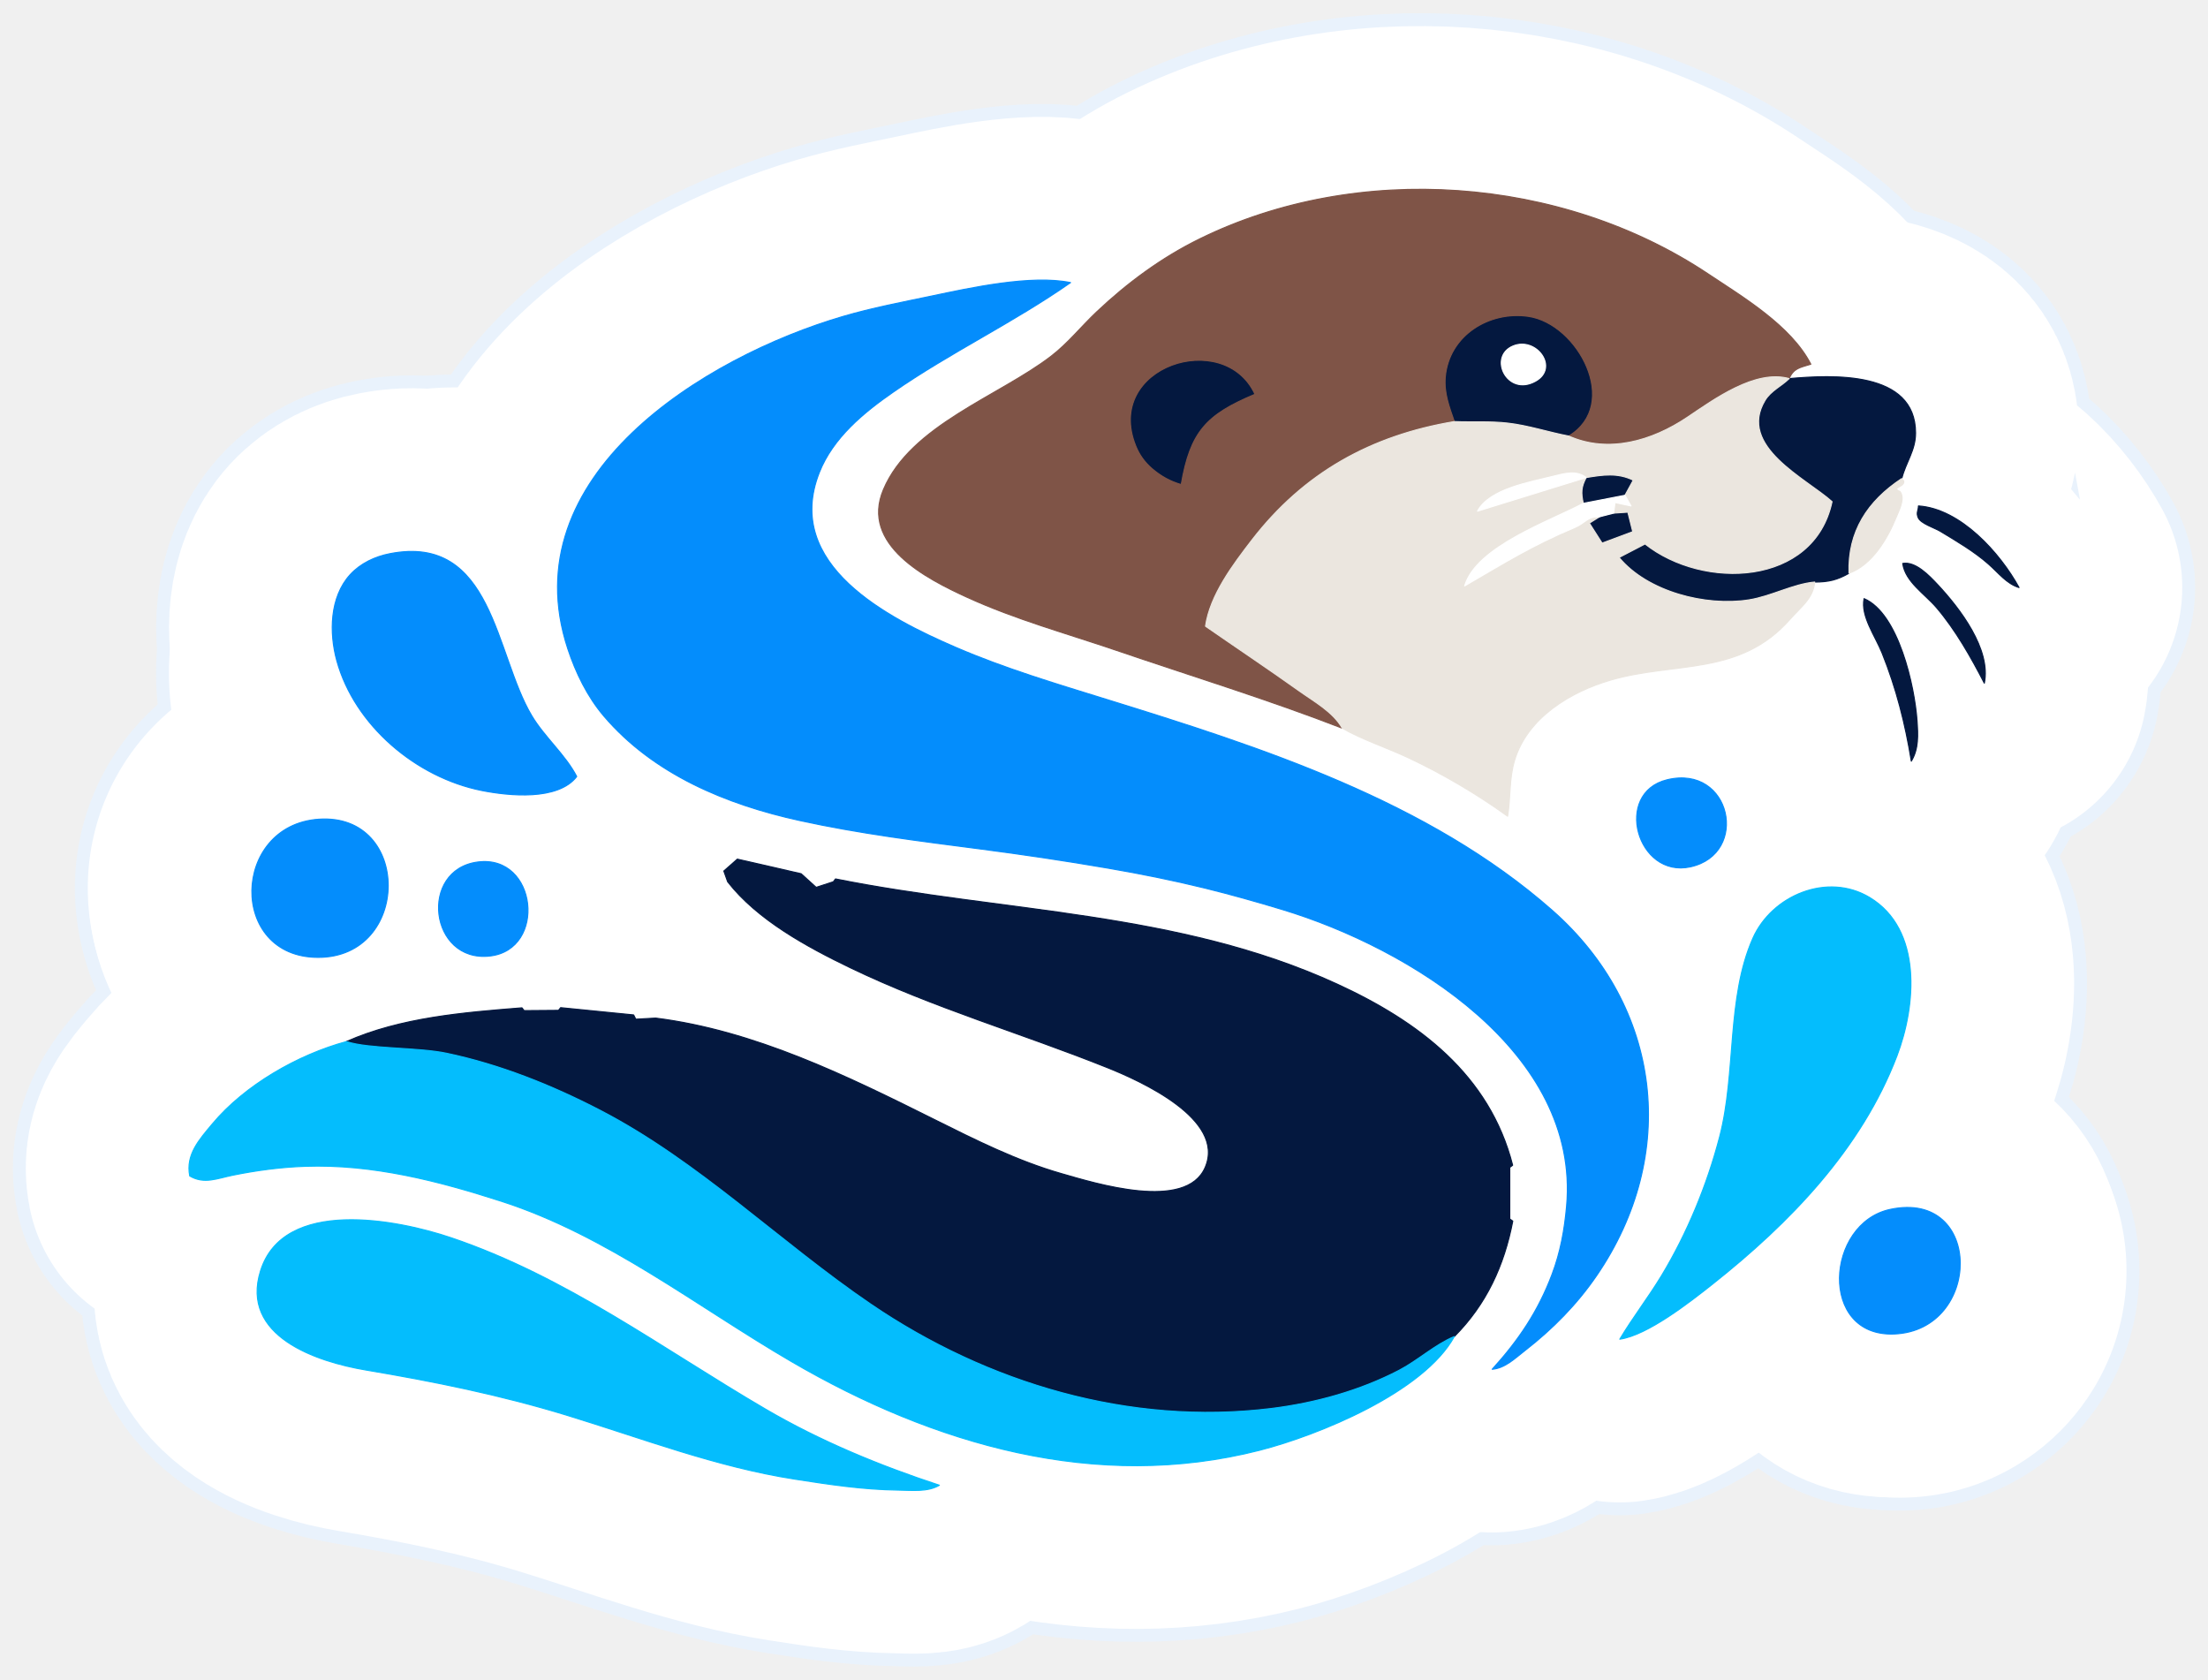
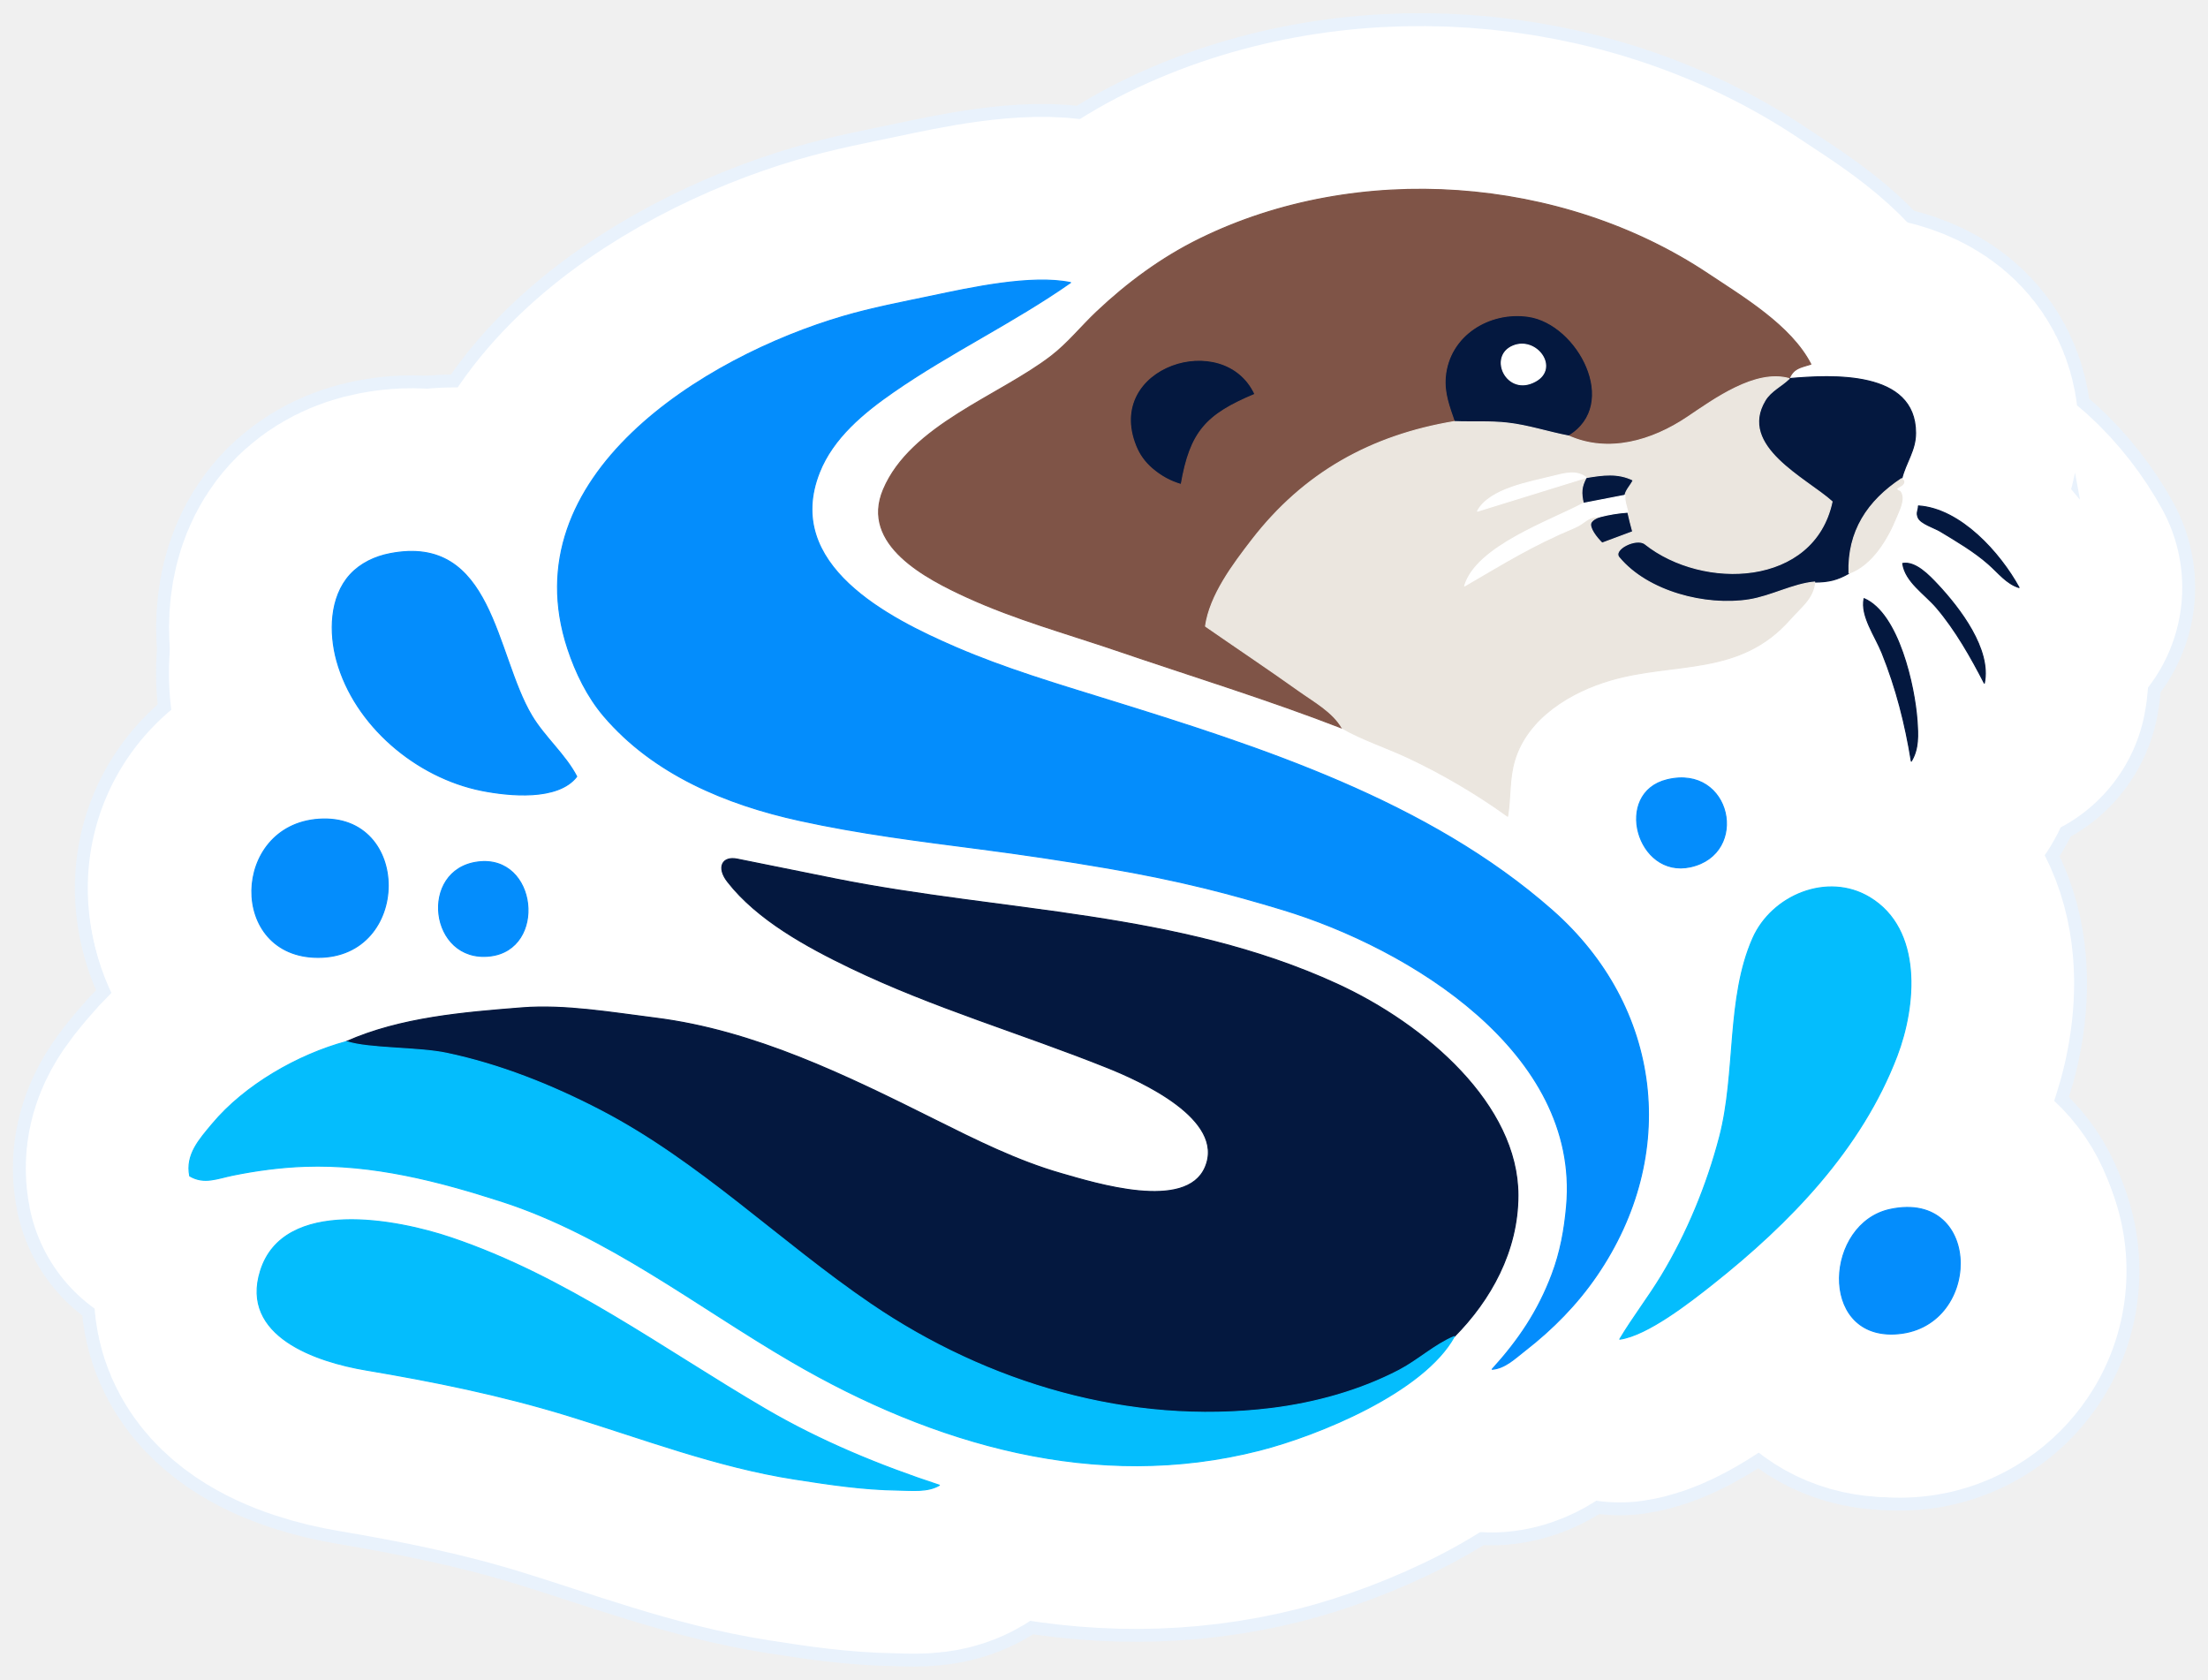
<svg xmlns="http://www.w3.org/2000/svg" xmlns:xlink="http://www.w3.org/1999/xlink" viewBox="423.46 54.78 514.12 390.94" width="514" height="391" role="img">
  <defs>
    <g id="shape">
-       <path d="M788.73 156.23C783.97 155.33 779.35 153.76 774.49 153.21C770.36 152.74 766.22 153.03 762.09 152.86C760.91 149.42 759.66 146.27 759.98 142.5C760.82 132.77 770.21 127.04 779.33 128.36C790.91 130.04 800.91 148.88 788.73 156.23ZM775.75 135.27C769.9 137.73 774.35 147.11 780.97 143.46C786.59 140.37 781.19 132.99 775.75 135.27ZM715.69 146.5C704.26 151.27 700.63 155.26 698.5 167.53C695.94 166.79 693.75 165.58 691.7 163.82C690 162.36 688.73 160.6 687.9 158.52C680.44 139.96 708.49 130.99 715.69 146.5ZM840.05 142.85C850.02 141.98 869.47 140.91 869.49 155.5C869.5 159.59 867.19 162.4 866.28 166.12C858.32 171.37 853.68 178.43 853.99 188.17C851.24 189.74 849.23 190.21 846 190.22C840.92 190.68 835.89 193.55 830.67 194.37C820.68 195.95 807.11 192.53 800.44 184.5C802.46 183.45 804.48 182.4 806.5 181.35C820.04 192.1 845.85 191.22 850.04 171.5C844.02 166.09 827.97 158.64 834.45 147.9C835.78 145.68 838.36 144.53 840.05 142.85ZM801.83 170.02C798.59 170.64 795.36 171.27 792.12 171.9C791.58 169.45 791.61 168.12 792.79 165.89C796.63 165.25 800.16 164.72 803.76 166.5C803.12 167.67 802.48 168.84 801.83 170.02ZM893.58 191.5C890.69 190.61 888.83 188.11 886.47 186.03C883.11 183.07 879.01 180.67 875.18 178.36C873.95 177.62 870.71 176.61 870.11 175.24C869.59 174.03 870.14 173.68 870.16 172.5C879.97 173.14 889.18 183.47 893.58 191.5ZM799.19 174.17C800.29 174.09 801.4 174.02 802.5 173.95C802.88 175.47 803.26 176.98 803.64 178.5C801.26 179.39 798.88 180.28 796.5 181.16C795.51 179.61 794.52 178.05 793.53 176.5C794.31 176.01 795.1 175.52 795.88 175.03C796.98 174.74 798.09 174.46 799.19 174.17ZM885.5 213.76C882.39 207.72 878.78 201.34 874.35 196.15C871.64 192.98 867.08 190.14 866.5 185.89C869.45 185.35 872.62 188.67 874.64 190.83C879.81 196.36 887.12 205.91 885.5 213.76ZM857.5 194.08C865.54 197.52 869.28 214.54 869.83 222.5C870.06 225.82 870.24 229.04 868.5 231.92C867.08 223.18 865 214.98 861.7 206.76C860.11 202.8 856.66 198.12 857.5 194.08ZM595.14 254.73C600.09 255.86 605.05 256.99 610 258.13C611.17 259.18 612.33 260.24 613.5 261.3C614.83 260.87 616.17 260.43 617.5 260C617.67 259.78 617.83 259.56 618 259.34C657.08 267.14 697.81 266.86 734.71 283.78C753.71 292.49 770.29 304.91 775.67 326C775.45 326.17 775.22 326.33 775 326.5C775 330.5 775 334.5 775 338.5C775.23 338.67 775.47 338.83 775.7 339C773.7 349.36 769.57 358.36 762.09 365.88C757.57 367.76 753.67 371.42 749.25 373.73C740.07 378.52 729.64 381.38 719.4 382.64C686.48 386.67 653.39 376.83 626.2 358.33C604.9 343.83 586.28 325.19 563.27 313.24C552 307.39 539.92 302.55 527.46 299.93C520.77 298.52 509.42 298.95 504.11 297.21C516.74 291.61 531.41 290.43 545 289.35C545.17 289.57 545.33 289.78 545.5 290C548.17 289.98 550.83 289.96 553.5 289.94C553.67 289.73 553.83 289.52 554 289.31C559.67 289.88 565.33 290.44 571 291C571.17 291.34 571.33 291.67 571.5 292C573.04 291.91 574.58 291.82 576.12 291.74C599.14 294.64 620.61 305.17 641.13 315.41C650.62 320.14 660.29 324.99 670.54 327.93C678.5 330.21 699.62 336.83 704.08 326.5C708.93 315.28 688.95 306.33 681.27 303.26C661.36 295.28 640.83 289.35 621.48 280.03C611.49 275.22 599.81 268.9 592.89 259.99C592.59 259.16 592.3 258.33 592 257.5C593.05 256.58 594.09 255.66 595.14 254.73Z" />
+       <path d="M788.73 156.23C783.97 155.33 779.35 153.76 774.49 153.21C770.36 152.74 766.22 153.03 762.09 152.86C760.91 149.42 759.66 146.27 759.98 142.5C760.82 132.77 770.21 127.04 779.33 128.36C790.91 130.04 800.91 148.88 788.73 156.23ZM775.75 135.27C769.9 137.73 774.35 147.11 780.97 143.46C786.59 140.37 781.19 132.99 775.75 135.27ZM715.69 146.5C704.26 151.27 700.63 155.26 698.5 167.53C695.94 166.79 693.75 165.58 691.7 163.82C690 162.36 688.73 160.6 687.9 158.52C680.44 139.96 708.49 130.99 715.69 146.5ZM840.05 142.85C850.02 141.98 869.47 140.91 869.49 155.5C869.5 159.59 867.19 162.4 866.28 166.12C858.32 171.37 853.68 178.43 853.99 188.17C851.24 189.74 849.23 190.21 846 190.22C840.92 190.68 835.89 193.55 830.67 194.37C820.68 195.95 807.11 192.53 800.44 184.5C798.84 182.58 804.54 179.8 806.5 181.35C820.04 192.1 845.85 191.22 850.04 171.5C844.02 166.09 827.97 158.64 834.45 147.9C835.78 145.68 838.36 144.53 840.05 142.85ZM801.83 170.02C798.59 170.64 795.36 171.27 792.12 171.9C791.58 169.45 791.61 168.12 792.79 165.89C796.63 165.25 800.16 164.72 803.76 166.5C803.2 167.7 802.04 168.8 801.83 170.02ZM893.58 191.5C890.69 190.61 888.83 188.11 886.47 186.03C883.11 183.07 879.01 180.67 875.18 178.36C873.95 177.62 870.71 176.61 870.11 175.24C869.59 174.03 870.14 173.68 870.16 172.5C879.97 173.14 889.18 183.47 893.58 191.5ZM795.88 175.03C798.09 174.46 800.29 174.09 802.5 173.95C802.8 175.35 803.25 177.1 803.64 178.5C801.26 179.39 798.88 180.28 796.5 181.16C795.2 179.9 793.4 177.6 793.9 176.4C794.3 175.7 795.1 175.3 795.88 175.03ZM885.5 213.76C882.39 207.72 878.78 201.34 874.35 196.15C871.64 192.98 867.08 190.14 866.5 185.89C869.45 185.35 872.62 188.67 874.64 190.83C879.81 196.36 887.12 205.91 885.5 213.76ZM857.5 194.08C865.54 197.52 869.28 214.54 869.83 222.5C870.06 225.82 870.24 229.04 868.5 231.92C867.08 223.18 865 214.98 861.7 206.76C860.11 202.8 856.66 198.12 857.5 194.08ZM595.14 254.73C602.76 256.27 610.38 257.8 618 259.34C657.08 267.14 697.81 266.86 734.71 283.78C755.5 293.3 776.9 312 776.9 333C776.9 346 770.5 357.4 762.09 365.88C757.57 367.76 753.67 371.42 749.25 373.73C740.07 378.52 729.64 381.38 719.4 382.64C686.48 386.67 653.39 376.83 626.2 358.33C604.9 343.83 586.28 325.19 563.27 313.24C552 307.39 539.92 302.55 527.46 299.93C520.77 298.52 509.42 298.95 504.11 297.21C516.74 291.61 531.41 290.43 545 289.35C555 288.56 566 290.47 576.12 291.74C599.14 294.64 620.61 305.17 641.13 315.41C650.62 320.14 660.29 324.99 670.54 327.93C678.5 330.21 699.62 336.83 704.08 326.5C708.93 315.28 688.95 306.33 681.27 303.26C661.36 295.28 640.83 289.35 621.48 280.03C611.49 275.22 599.81 268.9 592.89 259.99C590.3 256.7 591.6 254 595.14 254.73Z" />
      <path d="M672.73 120.5C659.45 129.8 644.76 136.75 631.46 145.98C624.55 150.77 617.42 156.64 614.24 164.7C605.74 186.19 630.28 198.65 646.06 205.45C657.35 210.32 669.28 213.88 681 217.51C717.16 228.7 755.95 241.18 784.85 266.62C810.53 289.22 814.43 323.67 795.21 351.72C790.63 358.4 785.01 364.11 778.62 369.08C776.19 370.97 773.88 373.27 770.91 373.5C777.04 366.76 781.61 359.99 784.83 351.44C786.8 346.23 787.73 341.07 788.23 335.53C791.43 299.7 751.67 275.44 722.05 266.47C716.1 264.67 710.08 262.97 704.03 261.48C696.57 259.65 689.08 258.14 681.5 256.84C671.52 255.12 661.49 253.63 651.45 252.33C637.36 250.5 623.49 248.78 609.61 245.73C592.59 242 575.62 234.98 564.06 221.42C560.22 216.9 557.52 211.36 555.67 205.76C542.37 165.47 587.51 137.81 619.78 128.37C626.51 126.4 633.42 125.09 640.28 123.65C649.48 121.71 663.58 118.62 672.73 120.5ZM557.75 235.5C553.37 241.19 541.87 240 535.56 238.74C520.38 235.69 506.05 223.63 501.88 208.53C500.1 202.06 500.21 193.74 504.99 188.5C507.41 185.86 510.78 184.28 514.26 183.61C538.24 178.95 538.73 206.97 547.24 221.28C550.26 226.36 555.07 230.35 557.75 235.5ZM811.65 236.25C826.62 232.63 830.87 253.48 817.08 256.52C804.61 259.26 799.08 239.29 811.65 236.25ZM497.67 245.44C519.35 243.93 519.2 277.64 497.5 277.6C476.57 277.56 477.33 246.85 497.67 245.44ZM534.72 255.4C548.6 253.61 550.83 275.81 537.5 277.29C523.44 278.85 520.94 257.17 534.72 255.4ZM863.62 336.27C885.36 331.67 884.97 364.49 864.5 365.29C846.89 365.98 848.47 339.47 863.62 336.27Z" />
      <path d="M800.62 366.5C803.63 361.46 807.25 356.8 810.3 351.77C816.31 341.84 820.92 330.63 823.85 319.44C827.76 304.54 825.43 287.08 831.61 273.14C836.04 263.16 848.98 257.74 858.8 263.66C871.14 271.1 869.61 288.87 865.14 300.58C856.83 322.3 840.12 339.5 822.21 353.68C816.96 357.84 807.07 365.59 800.62 366.5ZM504.11 297.21C509.42 298.95 520.77 298.52 527.46 299.93C539.92 302.55 552 307.39 563.27 313.24C586.28 325.19 604.9 343.83 626.2 358.33C653.39 376.83 686.48 386.67 719.4 382.64C729.64 381.38 740.07 378.52 749.25 373.73C753.67 371.42 757.57 367.76 762.09 365.88C754.95 378.85 730.47 388.86 716.76 392.36C678.7 402.08 640.9 391.04 607.76 371.72C585.67 358.85 564.81 342.32 540.2 334.39C525.44 329.63 510.18 325.7 494.5 326.25C488.91 326.44 483.16 327.2 477.68 328.32C473.99 329.07 471.01 330.47 467.64 328.5C466.65 323.53 469.89 319.99 472.91 316.37C480.47 307.33 492.81 300.27 504.11 297.21ZM642.19 400.5C639.45 402.13 635.84 401.67 632.5 401.63C624.36 401.52 616.52 400.33 608.5 399.08C590.24 396.24 572.98 389.57 555.39 384.19C539.92 379.47 524.54 376.35 508.62 373.67C497.27 371.76 479.31 365.84 484.13 350.56C489.51 333.47 515.95 338.63 528.53 342.89C555.34 351.96 577.53 368.64 601.71 382.78C614.39 390.2 628.25 395.92 642.19 400.5Z" />
      <path d="M840.05 142.85C832.15 140.65 822.59 147.67 816.33 151.87C808.1 157.39 797.97 160.33 788.73 156.23C800.91 148.88 790.91 130.04 779.33 128.36C770.21 127.04 760.82 132.77 759.98 142.5C759.66 146.27 760.91 149.42 762.09 152.86C742.7 156.09 727.03 164.79 714.96 180.44C710.56 186.15 705.19 193.27 704.16 200.5C711.41 205.53 718.75 210.42 725.94 215.55C729.45 218.05 733.89 220.47 736 224.25C718.69 217.54 700.99 212.12 683.43 206.13C671.79 202.16 659.93 198.92 648.7 193.79C639.23 189.46 623.71 181.56 629.17 168.67C635.51 153.71 656.07 146.95 668.19 137.65C672.14 134.62 675.21 130.72 678.81 127.32C685.97 120.56 693.93 114.68 702.79 110.33C739.54 92.27 786.98 95.7 821.1 118.42C829.33 123.9 840.49 130.52 845.1 139.5C842.58 140.29 841.11 140.4 840.05 142.85ZM715.69 146.5C708.49 130.99 680.44 139.96 687.9 158.52C688.73 160.6 690 162.36 691.7 163.82C693.75 165.58 695.94 166.79 698.5 167.53C700.63 155.26 704.26 151.27 715.69 146.5Z" />
-       <path d="M840.05 142.85C838.36 144.53 835.78 145.68 834.45 147.9C827.97 158.64 844.02 166.09 850.04 171.5C845.85 191.22 820.04 192.1 806.5 181.35C804.48 182.4 802.46 183.45 800.44 184.5C807.11 192.53 820.68 195.95 830.67 194.37C835.89 193.55 840.92 190.68 846 190.22C845.64 194.06 842.76 196.04 840.3 198.84C828.59 212.18 813.57 208.69 798.57 213.02C789.13 215.75 779.18 221.79 776.16 231.61C774.81 235.99 775.23 240.32 774.5 244.74C767.41 239.61 759.28 234.83 751.36 231.12C746.34 228.76 740.76 226.96 736 224.25C733.89 220.47 729.45 218.05 725.94 215.55C718.75 210.42 711.41 205.53 704.16 200.5C705.19 193.27 710.56 186.15 714.96 180.44C727.03 164.79 742.7 156.09 762.09 152.86C766.22 153.03 770.36 152.74 774.49 153.21C779.35 153.76 783.97 155.33 788.73 156.23C797.97 160.33 808.1 157.39 816.33 151.87C822.59 147.67 832.15 140.65 840.05 142.85ZM792.79 165.89C791.61 168.12 791.58 169.45 792.12 171.9C784.5 175.99 767.23 181.88 764.5 191.11C773.73 185.76 780.05 181.74 790.07 177.54C792.63 176.47 793.03 174.91 795.88 175.03C795.1 175.52 794.31 176.01 793.53 176.5C794.52 178.05 795.51 179.61 796.5 181.16C798.88 180.28 801.26 179.39 803.64 178.5C803.26 176.98 802.88 175.47 802.5 173.95C801.4 174.02 800.29 174.09 799.19 174.17C799.29 173.34 799.4 172.52 799.5 171.7C800.74 171.97 801.99 172.23 803.23 172.5C802.76 171.67 802.3 170.84 801.83 170.02C802.48 168.84 803.12 167.67 803.76 166.5C800.16 164.72 796.63 165.25 792.79 165.89C790.54 164.16 787.91 164.89 785.15 165.58C779.84 166.93 770.27 168.47 767.5 173.71C775.93 171.1 784.36 168.5 792.79 165.89ZM866.28 166.12C866.22 166.36 866.68 166.46 866.73 166.7C866.95 167.67 865.46 168.02 865 168.5C865.64 169.46 865.7 168.56 866.17 169.69C866.82 171.26 865.61 173.59 865.04 175C862.95 180.14 859.38 186.21 853.99 188.17C853.68 178.43 858.32 171.37 866.28 166.12Z" />
-       <path d="M775.75 135.27C781.19 132.99 786.59 140.37 780.97 143.46C774.35 147.11 769.9 137.73 775.75 135.27ZM792.79 165.89C784.36 168.5 775.93 171.1 767.5 173.71C770.27 168.47 779.84 166.93 785.15 165.58C787.91 164.89 790.54 164.16 792.79 165.89ZM801.83 170.02C802.3 170.84 802.76 171.67 803.23 172.5C801.99 172.23 800.74 171.97 799.5 171.7C799.4 172.52 799.29 173.34 799.19 174.17C798.09 174.46 796.98 174.74 795.88 175.03C793.03 174.91 792.63 176.47 790.07 177.54C780.05 181.74 773.73 185.76 764.5 191.11C767.23 181.88 784.5 175.99 792.12 171.9C795.36 171.27 798.59 170.64 801.83 170.02Z" />
+       <path d="M840.05 142.85C838.36 144.53 835.78 145.68 834.45 147.9C827.97 158.64 844.02 166.09 850.04 171.5C845.85 191.22 820.04 192.1 806.5 181.35C804.54 179.8 798.84 182.58 800.44 184.5C807.11 192.53 820.68 195.95 830.67 194.37C835.89 193.55 840.92 190.68 846 190.22C845.64 194.06 842.76 196.04 840.3 198.84C828.59 212.18 813.57 208.69 798.57 213.02C789.13 215.75 779.18 221.79 776.16 231.61C774.81 235.99 775.23 240.32 774.5 244.74C767.41 239.61 759.28 234.83 751.36 231.12C746.34 228.76 740.76 226.96 736 224.25C733.89 220.47 729.45 218.05 725.94 215.55C718.75 210.42 711.41 205.53 704.16 200.5C705.19 193.27 710.56 186.15 714.96 180.44C727.03 164.79 742.7 156.09 762.09 152.86C766.22 153.03 770.36 152.74 774.49 153.21C779.35 153.76 783.97 155.33 788.73 156.23C797.97 160.33 808.1 157.39 816.33 151.87C822.59 147.67 832.15 140.65 840.05 142.85ZM792.79 165.89C791.61 168.12 791.58 169.45 792.12 171.9C784.5 175.99 767.23 181.88 764.5 191.11C773.73 185.76 780.05 181.74 790.07 177.54C792.63 176.47 793.03 174.91 795.88 175.03C795.1 175.3 794.3 175.7 793.9 176.4C793.4 177.6 795.2 179.9 796.5 181.16C798.88 180.28 801.26 179.39 803.64 178.5C803.25 177.1 802.8 175.35 802.5 173.95C802.24 172.75 801.63 171.22 801.83 170.02C802.04 168.8 803.2 167.7 803.76 166.5C800.16 164.72 796.63 165.25 792.79 165.89C790.54 164.16 787.91 164.89 785.15 165.58C779.84 166.93 770.27 168.47 767.5 173.71C775.93 171.1 784.36 168.5 792.79 165.89ZM866.28 166.12C866.22 166.36 866.68 166.46 866.73 166.7C866.95 167.67 865.46 168.02 865 168.5C865.64 169.46 865.7 168.56 866.17 169.69C866.82 171.26 865.61 173.59 865.04 175C862.95 180.14 859.38 186.21 853.99 188.17C853.68 178.43 858.32 171.37 866.28 166.12Z" />
+       <path d="M775.75 135.27C781.19 132.99 786.59 140.37 780.97 143.46C774.35 147.11 769.9 137.73 775.75 135.27ZM792.79 165.89C784.36 168.5 775.93 171.1 767.5 173.71C770.27 168.47 779.84 166.93 785.15 165.58C787.91 164.89 790.54 164.16 792.79 165.89ZM801.83 170.02C801.63 171.22 802.24 172.75 802.5 173.95C800.29 174.09 798.09 174.46 795.88 175.03C793.03 174.91 792.63 176.47 790.07 177.54C780.05 181.74 773.73 185.76 764.5 191.11C767.23 181.88 784.5 175.99 792.12 171.9C795.36 171.27 798.59 170.64 801.83 170.02Z" />
    </g>
  </defs>
  <use xlink:href="#shape" fill="#E9F2FC" stroke="#E9F2FC" stroke-width="82" stroke-linejoin="round" />
  <circle cx="529.3" cy="211.4" r="69.5" fill="#E9F2FC" />
  <circle cx="498.0" cy="261.5" r="57.1" fill="#E9F2FC" />
  <circle cx="865.8" cy="350.6" r="55.8" fill="#E9F2FC" />
  <use xlink:href="#shape" fill="#FFFFFF" stroke="#FFFFFF" stroke-width="76" stroke-linejoin="round" />
  <circle cx="529.3" cy="211.4" r="66.5" fill="#FFFFFF" />
  <circle cx="498.0" cy="261.5" r="54.1" fill="#FFFFFF" />
  <circle cx="865.8" cy="350.6" r="52.8" fill="#FFFFFF" />
-   <path fill="#04183f" stroke="#04183f" stroke-width="0.25" stroke-linejoin="round" fill-rule="evenodd" d="M788.73 156.23C783.97 155.33 779.35 153.76 774.49 153.21C770.36 152.74 766.22 153.03 762.09 152.86C760.91 149.42 759.66 146.27 759.98 142.5C760.82 132.77 770.21 127.04 779.33 128.36C790.91 130.04 800.91 148.88 788.73 156.23ZM775.75 135.27C769.9 137.73 774.35 147.11 780.97 143.46C786.59 140.37 781.19 132.99 775.75 135.27ZM715.69 146.5C704.26 151.27 700.63 155.26 698.5 167.53C695.94 166.79 693.75 165.58 691.7 163.82C690 162.36 688.73 160.6 687.9 158.52C680.44 139.96 708.49 130.99 715.69 146.5ZM840.05 142.85C850.02 141.98 869.47 140.91 869.49 155.5C869.5 159.59 867.19 162.4 866.28 166.12C858.32 171.37 853.68 178.43 853.99 188.17C851.24 189.74 849.23 190.21 846 190.22C840.92 190.68 835.89 193.55 830.67 194.37C820.68 195.95 807.11 192.53 800.44 184.5C802.46 183.45 804.48 182.4 806.5 181.35C820.04 192.1 845.85 191.22 850.04 171.5C844.02 166.09 827.97 158.64 834.45 147.9C835.78 145.68 838.36 144.53 840.05 142.85ZM801.83 170.02C798.59 170.64 795.36 171.27 792.12 171.9C791.58 169.45 791.61 168.12 792.79 165.89C796.63 165.25 800.16 164.72 803.76 166.5C803.12 167.67 802.48 168.84 801.83 170.02ZM893.58 191.5C890.69 190.61 888.83 188.11 886.47 186.03C883.11 183.07 879.01 180.67 875.18 178.36C873.95 177.62 870.71 176.61 870.11 175.24C869.59 174.03 870.14 173.68 870.16 172.5C879.97 173.14 889.18 183.47 893.58 191.5ZM799.19 174.17C800.29 174.09 801.4 174.02 802.5 173.95C802.88 175.47 803.26 176.98 803.64 178.5C801.26 179.39 798.88 180.28 796.5 181.16C795.51 179.61 794.52 178.05 793.53 176.5C794.31 176.01 795.1 175.52 795.88 175.03C796.98 174.74 798.09 174.46 799.19 174.17ZM885.5 213.76C882.39 207.72 878.78 201.34 874.35 196.15C871.64 192.98 867.08 190.14 866.5 185.89C869.45 185.35 872.62 188.67 874.64 190.83C879.81 196.36 887.12 205.91 885.5 213.76ZM857.5 194.08C865.54 197.52 869.28 214.54 869.83 222.5C870.06 225.82 870.24 229.04 868.5 231.92C867.08 223.18 865 214.98 861.7 206.76C860.11 202.8 856.66 198.12 857.5 194.08ZM595.14 254.73C600.09 255.86 605.05 256.99 610 258.13C611.17 259.18 612.33 260.24 613.5 261.3C614.83 260.87 616.17 260.43 617.5 260C617.67 259.78 617.83 259.56 618 259.34C657.08 267.14 697.81 266.86 734.71 283.78C753.71 292.49 770.29 304.91 775.67 326C775.45 326.17 775.22 326.33 775 326.5C775 330.5 775 334.5 775 338.5C775.23 338.67 775.47 338.83 775.7 339C773.7 349.36 769.57 358.36 762.09 365.88C757.57 367.76 753.67 371.42 749.25 373.73C740.07 378.52 729.64 381.38 719.4 382.64C686.48 386.67 653.39 376.83 626.2 358.33C604.9 343.83 586.28 325.19 563.27 313.24C552 307.39 539.92 302.55 527.46 299.93C520.77 298.52 509.42 298.95 504.11 297.21C516.74 291.61 531.41 290.43 545 289.35C545.17 289.57 545.33 289.78 545.5 290C548.17 289.98 550.83 289.96 553.5 289.94C553.67 289.73 553.83 289.52 554 289.31C559.67 289.88 565.33 290.44 571 291C571.17 291.34 571.33 291.67 571.5 292C573.04 291.91 574.58 291.82 576.12 291.74C599.14 294.64 620.61 305.17 641.13 315.41C650.62 320.14 660.29 324.99 670.54 327.93C678.5 330.21 699.62 336.83 704.08 326.5C708.93 315.28 688.95 306.33 681.27 303.26C661.36 295.28 640.83 289.35 621.48 280.03C611.49 275.22 599.81 268.9 592.89 259.99C592.59 259.16 592.3 258.33 592 257.5C593.05 256.58 594.09 255.66 595.14 254.73Z" />
+   <path fill="#04183f" stroke="#04183f" stroke-width="0.25" stroke-linejoin="round" fill-rule="evenodd" d="M788.73 156.23C783.97 155.33 779.35 153.76 774.49 153.21C770.36 152.74 766.22 153.03 762.09 152.86C760.91 149.42 759.66 146.27 759.98 142.5C760.82 132.77 770.21 127.04 779.33 128.36C790.91 130.04 800.91 148.88 788.73 156.23ZM775.75 135.27C769.9 137.73 774.35 147.11 780.97 143.46C786.59 140.37 781.19 132.99 775.75 135.27ZM715.69 146.5C704.26 151.27 700.63 155.26 698.5 167.53C695.94 166.79 693.75 165.58 691.7 163.82C690 162.36 688.73 160.6 687.9 158.52C680.44 139.96 708.49 130.99 715.69 146.5ZM840.05 142.85C850.02 141.98 869.47 140.91 869.49 155.5C869.5 159.59 867.19 162.4 866.28 166.12C858.32 171.37 853.68 178.43 853.99 188.17C851.24 189.74 849.23 190.21 846 190.22C840.92 190.68 835.89 193.55 830.67 194.37C820.68 195.95 807.11 192.53 800.44 184.5C798.84 182.58 804.54 179.8 806.5 181.35C820.04 192.1 845.85 191.22 850.04 171.5C844.02 166.09 827.97 158.64 834.45 147.9C835.78 145.68 838.36 144.53 840.05 142.85ZM801.83 170.02C798.59 170.64 795.36 171.27 792.12 171.9C791.58 169.45 791.61 168.12 792.79 165.89C796.63 165.25 800.16 164.72 803.76 166.5C803.2 167.7 802.04 168.8 801.83 170.02ZM893.58 191.5C890.69 190.61 888.83 188.11 886.47 186.03C883.11 183.07 879.01 180.67 875.18 178.36C873.95 177.62 870.71 176.61 870.11 175.24C869.59 174.03 870.14 173.68 870.16 172.5C879.97 173.14 889.18 183.47 893.58 191.5ZM795.88 175.03C798.09 174.46 800.29 174.09 802.5 173.95C802.8 175.35 803.25 177.1 803.64 178.5C801.26 179.39 798.88 180.28 796.5 181.16C795.2 179.9 793.4 177.6 793.9 176.4C794.3 175.7 795.1 175.3 795.88 175.03ZM885.5 213.76C882.39 207.72 878.78 201.34 874.35 196.15C871.64 192.98 867.08 190.14 866.5 185.89C869.45 185.35 872.62 188.67 874.64 190.83C879.81 196.36 887.12 205.91 885.5 213.76ZM857.5 194.08C865.54 197.52 869.28 214.54 869.83 222.5C870.06 225.82 870.24 229.04 868.5 231.92C867.08 223.18 865 214.98 861.7 206.76C860.11 202.8 856.66 198.12 857.5 194.08ZM595.14 254.73C602.76 256.27 610.38 257.8 618 259.34C657.08 267.14 697.81 266.86 734.71 283.78C755.5 293.3 776.9 312 776.9 333C776.9 346 770.5 357.4 762.09 365.88C757.57 367.76 753.67 371.42 749.25 373.73C740.07 378.52 729.64 381.38 719.4 382.64C686.48 386.67 653.39 376.83 626.2 358.33C604.9 343.83 586.28 325.19 563.27 313.24C552 307.39 539.92 302.55 527.46 299.93C520.77 298.52 509.42 298.95 504.11 297.21C516.74 291.61 531.41 290.43 545 289.35C555 288.56 566 290.47 576.12 291.74C599.14 294.64 620.61 305.17 641.13 315.41C650.62 320.14 660.29 324.99 670.54 327.93C678.5 330.21 699.62 336.83 704.08 326.5C708.93 315.28 688.95 306.33 681.27 303.26C661.36 295.28 640.83 289.35 621.48 280.03C611.49 275.22 599.81 268.9 592.89 259.99C590.3 256.7 591.6 254 595.14 254.73Z" />
  <path fill="#048dfc" stroke="#048dfc" stroke-width="0.25" stroke-linejoin="round" fill-rule="evenodd" d="M672.73 120.5C659.45 129.8 644.76 136.75 631.46 145.98C624.55 150.77 617.42 156.64 614.24 164.7C605.74 186.19 630.28 198.65 646.06 205.45C657.35 210.32 669.28 213.88 681 217.51C717.16 228.7 755.95 241.18 784.85 266.62C810.53 289.22 814.43 323.67 795.21 351.72C790.63 358.4 785.01 364.11 778.62 369.08C776.19 370.97 773.88 373.27 770.91 373.5C777.04 366.76 781.61 359.99 784.83 351.44C786.8 346.23 787.73 341.07 788.23 335.53C791.43 299.7 751.67 275.44 722.05 266.47C716.1 264.67 710.08 262.97 704.03 261.48C696.57 259.65 689.08 258.14 681.5 256.84C671.52 255.12 661.49 253.63 651.45 252.33C637.36 250.5 623.49 248.78 609.61 245.73C592.59 242 575.62 234.98 564.06 221.42C560.22 216.9 557.52 211.36 555.67 205.76C542.37 165.47 587.51 137.81 619.78 128.37C626.51 126.4 633.42 125.09 640.28 123.65C649.48 121.71 663.58 118.62 672.73 120.5ZM557.75 235.5C553.37 241.19 541.87 240 535.56 238.74C520.38 235.69 506.05 223.63 501.88 208.53C500.1 202.06 500.21 193.74 504.99 188.5C507.41 185.86 510.78 184.28 514.26 183.61C538.24 178.95 538.73 206.97 547.24 221.28C550.26 226.36 555.07 230.35 557.75 235.5ZM811.65 236.25C826.62 232.63 830.87 253.48 817.08 256.52C804.61 259.26 799.08 239.29 811.65 236.25ZM497.67 245.44C519.35 243.93 519.2 277.64 497.5 277.6C476.57 277.56 477.33 246.85 497.67 245.44ZM534.72 255.4C548.6 253.61 550.83 275.81 537.5 277.29C523.44 278.85 520.94 257.17 534.72 255.4ZM863.62 336.27C885.36 331.67 884.97 364.49 864.5 365.29C846.89 365.98 848.47 339.47 863.62 336.27Z" />
  <path fill="#04bdfd" stroke="#04bdfd" stroke-width="0.25" stroke-linejoin="round" fill-rule="evenodd" d="M800.62 366.5C803.63 361.46 807.25 356.8 810.3 351.77C816.31 341.84 820.92 330.63 823.85 319.44C827.76 304.54 825.43 287.08 831.61 273.14C836.04 263.16 848.98 257.74 858.8 263.66C871.14 271.1 869.61 288.87 865.14 300.58C856.83 322.3 840.12 339.5 822.21 353.68C816.96 357.84 807.07 365.59 800.62 366.5ZM504.11 297.21C509.42 298.95 520.77 298.52 527.46 299.93C539.92 302.55 552 307.39 563.27 313.24C586.28 325.19 604.9 343.83 626.2 358.33C653.39 376.83 686.48 386.67 719.4 382.64C729.64 381.38 740.07 378.52 749.25 373.73C753.67 371.42 757.57 367.76 762.09 365.88C754.95 378.85 730.47 388.86 716.76 392.36C678.7 402.08 640.9 391.04 607.76 371.72C585.67 358.85 564.81 342.32 540.2 334.39C525.44 329.63 510.18 325.7 494.5 326.25C488.91 326.44 483.16 327.2 477.68 328.32C473.99 329.07 471.01 330.47 467.64 328.5C466.65 323.53 469.89 319.99 472.91 316.37C480.47 307.33 492.81 300.27 504.11 297.21ZM642.19 400.5C639.45 402.13 635.84 401.67 632.5 401.63C624.36 401.52 616.52 400.33 608.5 399.08C590.24 396.24 572.98 389.57 555.39 384.19C539.92 379.47 524.54 376.35 508.62 373.67C497.27 371.76 479.31 365.84 484.13 350.56C489.51 333.47 515.95 338.63 528.53 342.89C555.34 351.96 577.53 368.64 601.71 382.78C614.39 390.2 628.25 395.92 642.19 400.5Z" />
  <path fill="#7f5447" stroke="#7f5447" stroke-width="0.25" stroke-linejoin="round" fill-rule="evenodd" d="M840.05 142.85C832.15 140.65 822.59 147.67 816.33 151.87C808.1 157.39 797.97 160.33 788.73 156.23C800.91 148.88 790.91 130.04 779.33 128.36C770.21 127.04 760.82 132.77 759.98 142.5C759.66 146.27 760.91 149.42 762.09 152.86C742.7 156.09 727.03 164.79 714.96 180.44C710.56 186.15 705.19 193.27 704.16 200.5C711.41 205.53 718.75 210.42 725.94 215.55C729.45 218.05 733.89 220.47 736 224.25C718.69 217.54 700.99 212.12 683.43 206.13C671.79 202.16 659.93 198.92 648.7 193.79C639.23 189.46 623.71 181.56 629.17 168.67C635.51 153.71 656.07 146.95 668.19 137.65C672.14 134.62 675.21 130.72 678.81 127.32C685.97 120.56 693.93 114.68 702.79 110.33C739.54 92.27 786.98 95.7 821.1 118.42C829.33 123.9 840.49 130.52 845.1 139.5C842.58 140.29 841.11 140.4 840.05 142.85ZM715.69 146.5C708.49 130.99 680.44 139.96 687.9 158.52C688.73 160.6 690 162.36 691.7 163.82C693.75 165.58 695.94 166.79 698.5 167.53C700.63 155.26 704.26 151.27 715.69 146.5Z" />
-   <path fill="#ebe6df" stroke="#ebe6df" stroke-width="0.25" stroke-linejoin="round" fill-rule="evenodd" d="M840.05 142.85C838.36 144.53 835.78 145.68 834.45 147.9C827.97 158.64 844.02 166.09 850.04 171.5C845.85 191.22 820.04 192.1 806.5 181.35C804.48 182.4 802.46 183.45 800.44 184.5C807.11 192.53 820.68 195.95 830.67 194.37C835.89 193.55 840.92 190.68 846 190.22C845.64 194.06 842.76 196.04 840.3 198.84C828.59 212.18 813.57 208.69 798.57 213.02C789.13 215.75 779.18 221.79 776.16 231.61C774.81 235.99 775.23 240.32 774.5 244.74C767.41 239.61 759.28 234.83 751.36 231.12C746.34 228.76 740.76 226.96 736 224.25C733.89 220.47 729.45 218.05 725.94 215.55C718.75 210.42 711.41 205.53 704.16 200.5C705.19 193.27 710.56 186.15 714.96 180.44C727.03 164.79 742.7 156.09 762.09 152.86C766.22 153.03 770.36 152.74 774.49 153.21C779.35 153.76 783.97 155.33 788.73 156.23C797.97 160.33 808.1 157.39 816.33 151.87C822.59 147.67 832.15 140.65 840.05 142.85ZM792.79 165.89C791.61 168.12 791.58 169.45 792.12 171.9C784.5 175.99 767.23 181.88 764.5 191.11C773.73 185.76 780.05 181.74 790.07 177.54C792.63 176.47 793.03 174.91 795.88 175.03C795.1 175.52 794.31 176.01 793.53 176.5C794.52 178.05 795.51 179.61 796.5 181.16C798.88 180.28 801.26 179.39 803.64 178.5C803.26 176.98 802.88 175.47 802.5 173.95C801.4 174.02 800.29 174.09 799.19 174.17C799.29 173.34 799.4 172.52 799.5 171.7C800.74 171.97 801.99 172.23 803.23 172.5C802.76 171.67 802.3 170.84 801.83 170.02C802.48 168.84 803.12 167.67 803.76 166.5C800.16 164.72 796.63 165.25 792.79 165.89C790.54 164.16 787.91 164.89 785.15 165.58C779.84 166.93 770.27 168.47 767.5 173.71C775.93 171.1 784.36 168.5 792.79 165.89ZM866.28 166.12C866.22 166.36 866.68 166.46 866.73 166.7C866.95 167.67 865.46 168.02 865 168.5C865.64 169.46 865.7 168.56 866.17 169.69C866.82 171.26 865.61 173.59 865.04 175C862.95 180.14 859.38 186.21 853.99 188.17C853.68 178.43 858.32 171.37 866.28 166.12Z" />
-   <path fill="#ffffff" stroke="#ffffff" stroke-width="0.25" stroke-linejoin="round" fill-rule="evenodd" d="M775.75 135.27C781.19 132.99 786.59 140.37 780.97 143.46C774.35 147.11 769.9 137.73 775.75 135.27ZM792.79 165.89C784.36 168.5 775.93 171.1 767.5 173.71C770.27 168.47 779.84 166.93 785.15 165.58C787.91 164.89 790.54 164.16 792.79 165.89ZM801.83 170.02C802.3 170.84 802.76 171.67 803.23 172.5C801.99 172.23 800.74 171.97 799.5 171.7C799.4 172.52 799.29 173.34 799.19 174.17C798.09 174.46 796.98 174.74 795.88 175.03C793.03 174.91 792.63 176.47 790.07 177.54C780.05 181.74 773.73 185.76 764.5 191.11C767.23 181.88 784.5 175.99 792.12 171.9C795.36 171.27 798.59 170.64 801.83 170.02Z" />
+   <path fill="#ebe6df" stroke="#ebe6df" stroke-width="0.25" stroke-linejoin="round" fill-rule="evenodd" d="M840.05 142.85C838.36 144.53 835.78 145.68 834.45 147.9C827.97 158.64 844.02 166.09 850.04 171.5C845.85 191.22 820.04 192.1 806.5 181.35C804.54 179.8 798.84 182.58 800.44 184.5C807.11 192.53 820.68 195.95 830.67 194.37C835.89 193.55 840.92 190.68 846 190.22C845.64 194.06 842.76 196.04 840.3 198.84C828.59 212.18 813.57 208.69 798.57 213.02C789.13 215.75 779.18 221.79 776.16 231.61C774.81 235.99 775.23 240.32 774.5 244.74C767.41 239.61 759.28 234.83 751.36 231.12C746.34 228.76 740.76 226.96 736 224.25C733.89 220.47 729.45 218.05 725.94 215.55C718.75 210.42 711.41 205.53 704.16 200.5C705.19 193.27 710.56 186.15 714.96 180.44C727.03 164.79 742.7 156.09 762.09 152.86C766.22 153.03 770.36 152.74 774.49 153.21C779.35 153.76 783.97 155.33 788.73 156.23C797.97 160.33 808.1 157.39 816.33 151.87C822.59 147.67 832.15 140.65 840.05 142.85ZM792.79 165.89C791.61 168.12 791.58 169.45 792.12 171.9C784.5 175.99 767.23 181.88 764.5 191.11C773.73 185.76 780.05 181.74 790.07 177.54C792.63 176.47 793.03 174.91 795.88 175.03C795.1 175.3 794.3 175.7 793.9 176.4C793.4 177.6 795.2 179.9 796.5 181.16C798.88 180.28 801.26 179.39 803.64 178.5C803.25 177.1 802.8 175.35 802.5 173.95C802.24 172.75 801.63 171.22 801.83 170.02C802.04 168.8 803.2 167.7 803.76 166.5C800.16 164.72 796.63 165.25 792.79 165.89C790.54 164.16 787.91 164.89 785.15 165.58C779.84 166.93 770.27 168.47 767.5 173.71C775.93 171.1 784.36 168.5 792.79 165.89ZM866.28 166.12C866.22 166.36 866.68 166.46 866.73 166.7C866.95 167.67 865.46 168.02 865 168.5C865.64 169.46 865.7 168.56 866.17 169.69C866.82 171.26 865.61 173.59 865.04 175C862.95 180.14 859.38 186.21 853.99 188.17C853.68 178.43 858.32 171.37 866.28 166.12Z" />
+   <path fill="#ffffff" stroke="#ffffff" stroke-width="0.25" stroke-linejoin="round" fill-rule="evenodd" d="M775.75 135.27C781.19 132.99 786.59 140.37 780.97 143.46C774.35 147.11 769.9 137.73 775.75 135.27ZM792.79 165.89C784.36 168.5 775.93 171.1 767.5 173.71C770.27 168.47 779.84 166.93 785.15 165.58C787.91 164.89 790.54 164.16 792.79 165.89ZM801.83 170.02C801.63 171.22 802.24 172.75 802.5 173.95C800.29 174.09 798.09 174.46 795.88 175.03C793.03 174.91 792.63 176.47 790.07 177.54C780.05 181.74 773.73 185.76 764.5 191.11C767.23 181.88 784.5 175.99 792.12 171.9C795.36 171.27 798.59 170.64 801.83 170.02Z" />
</svg>
